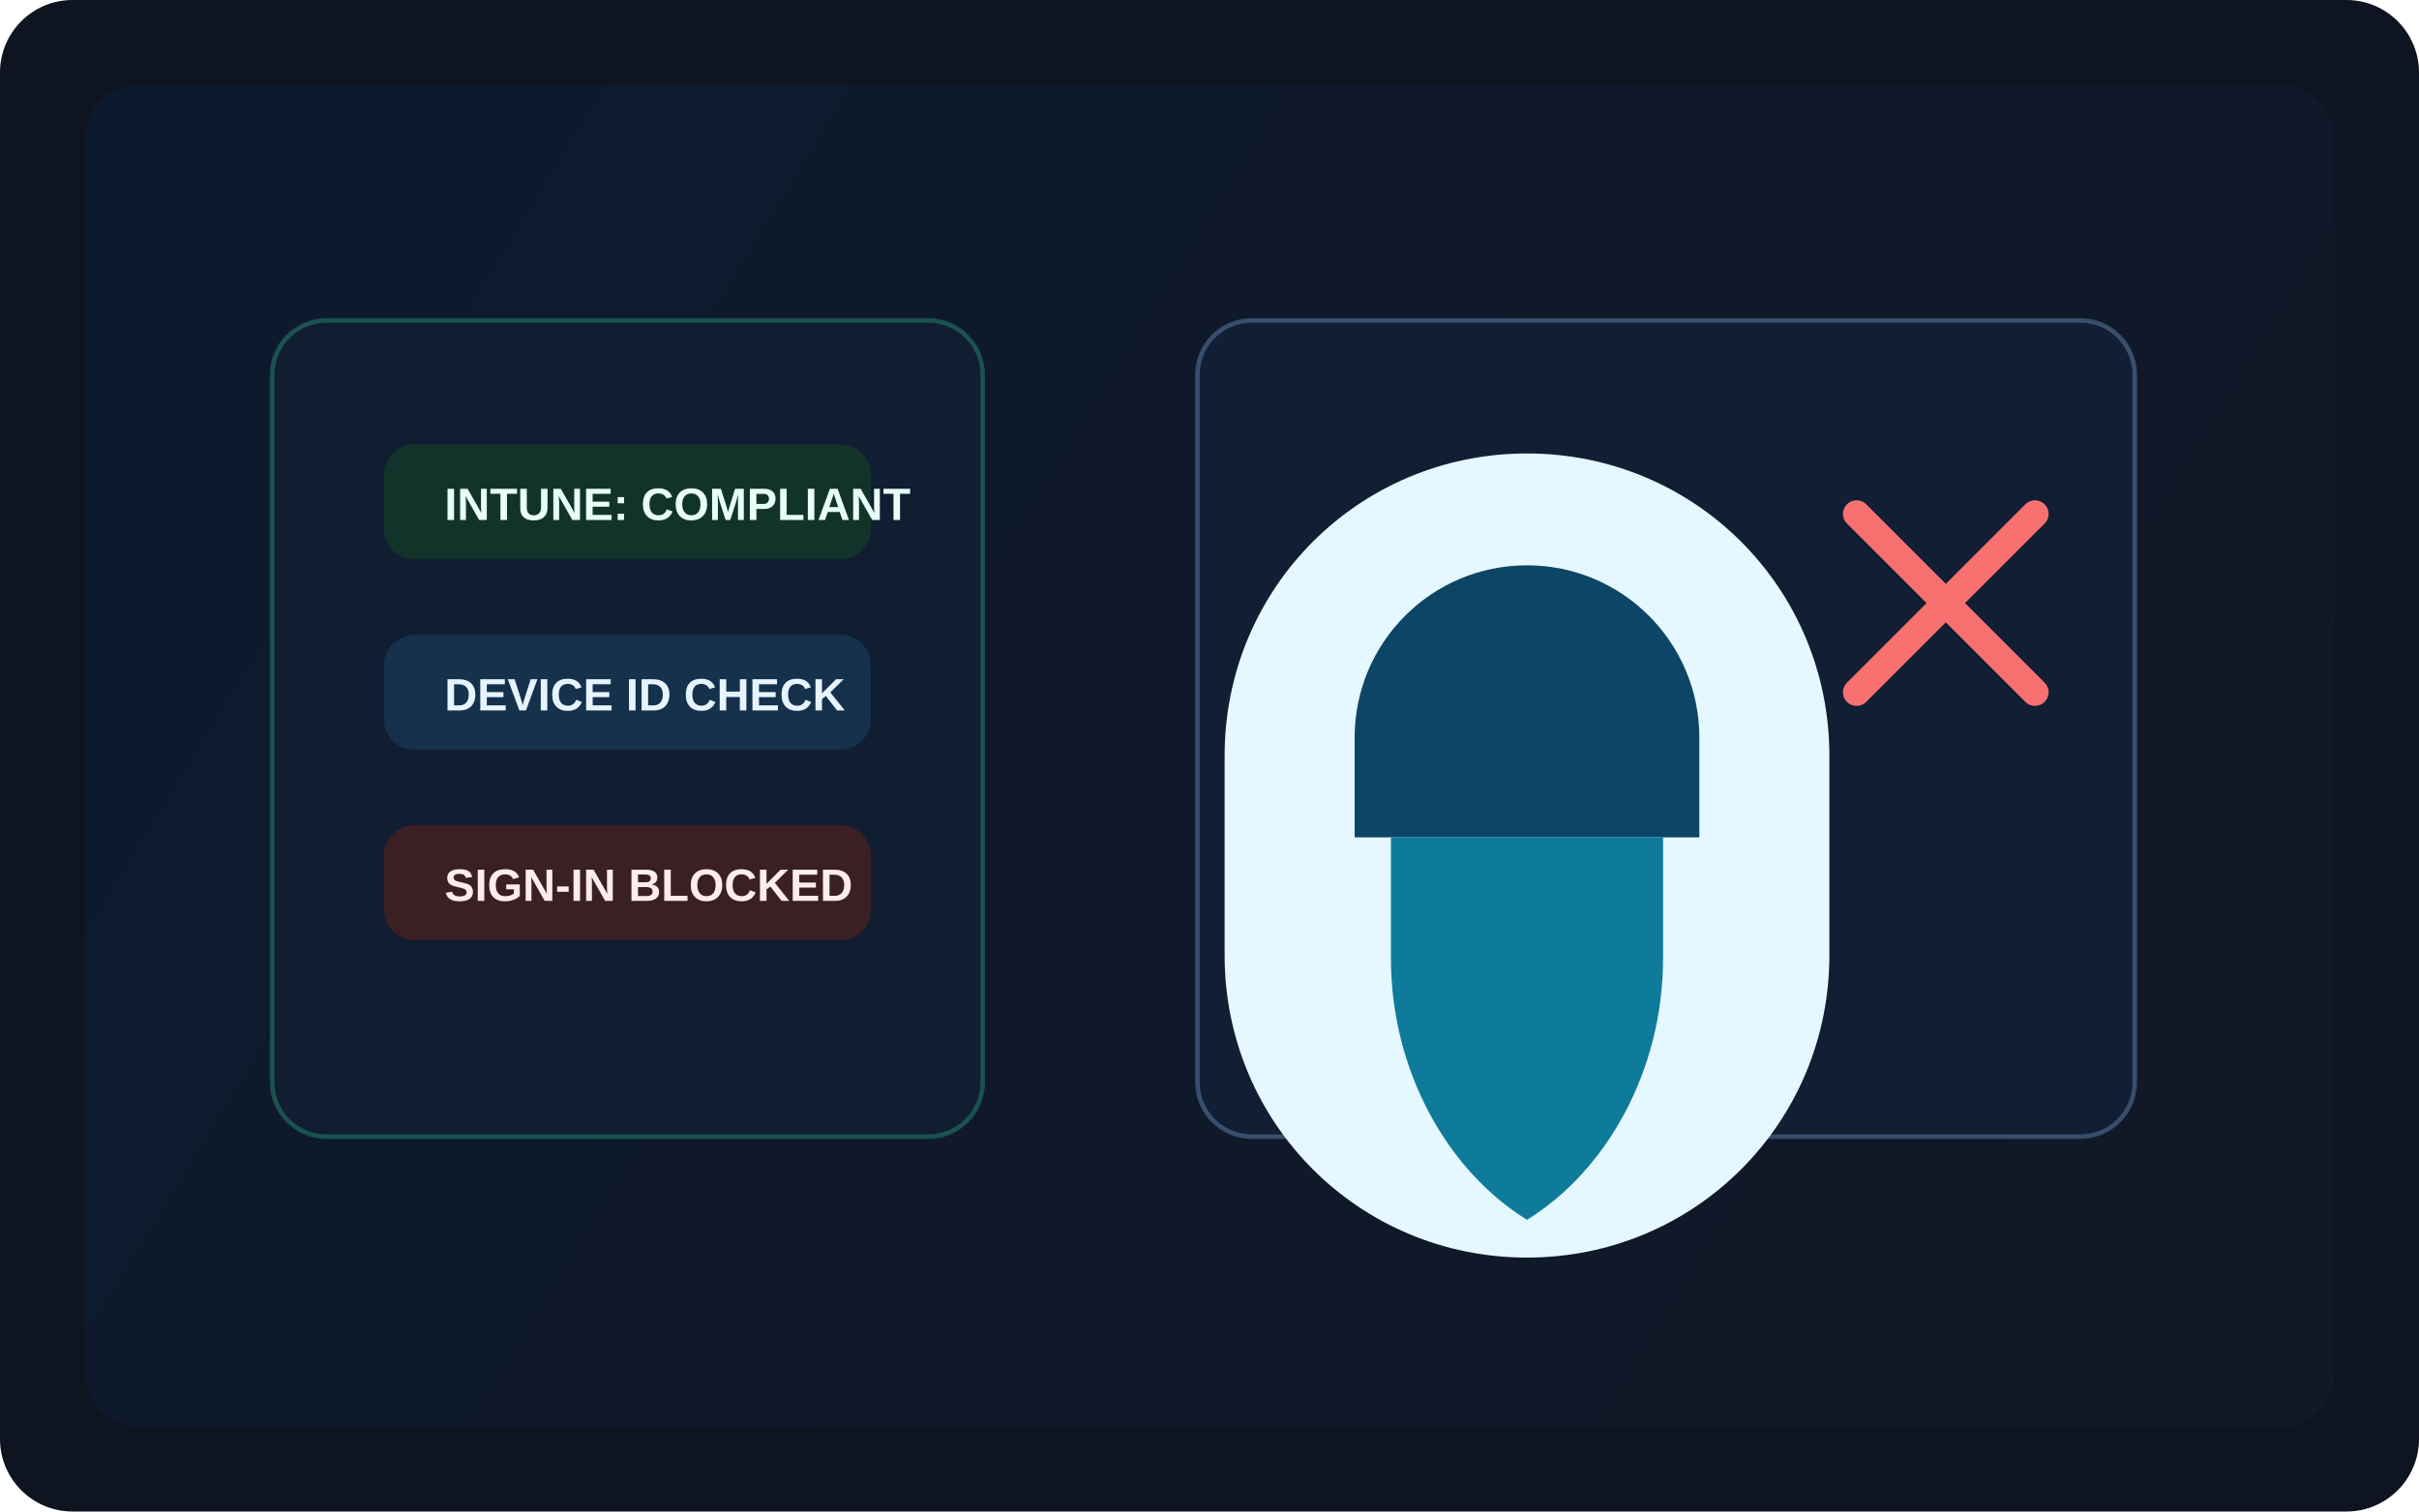
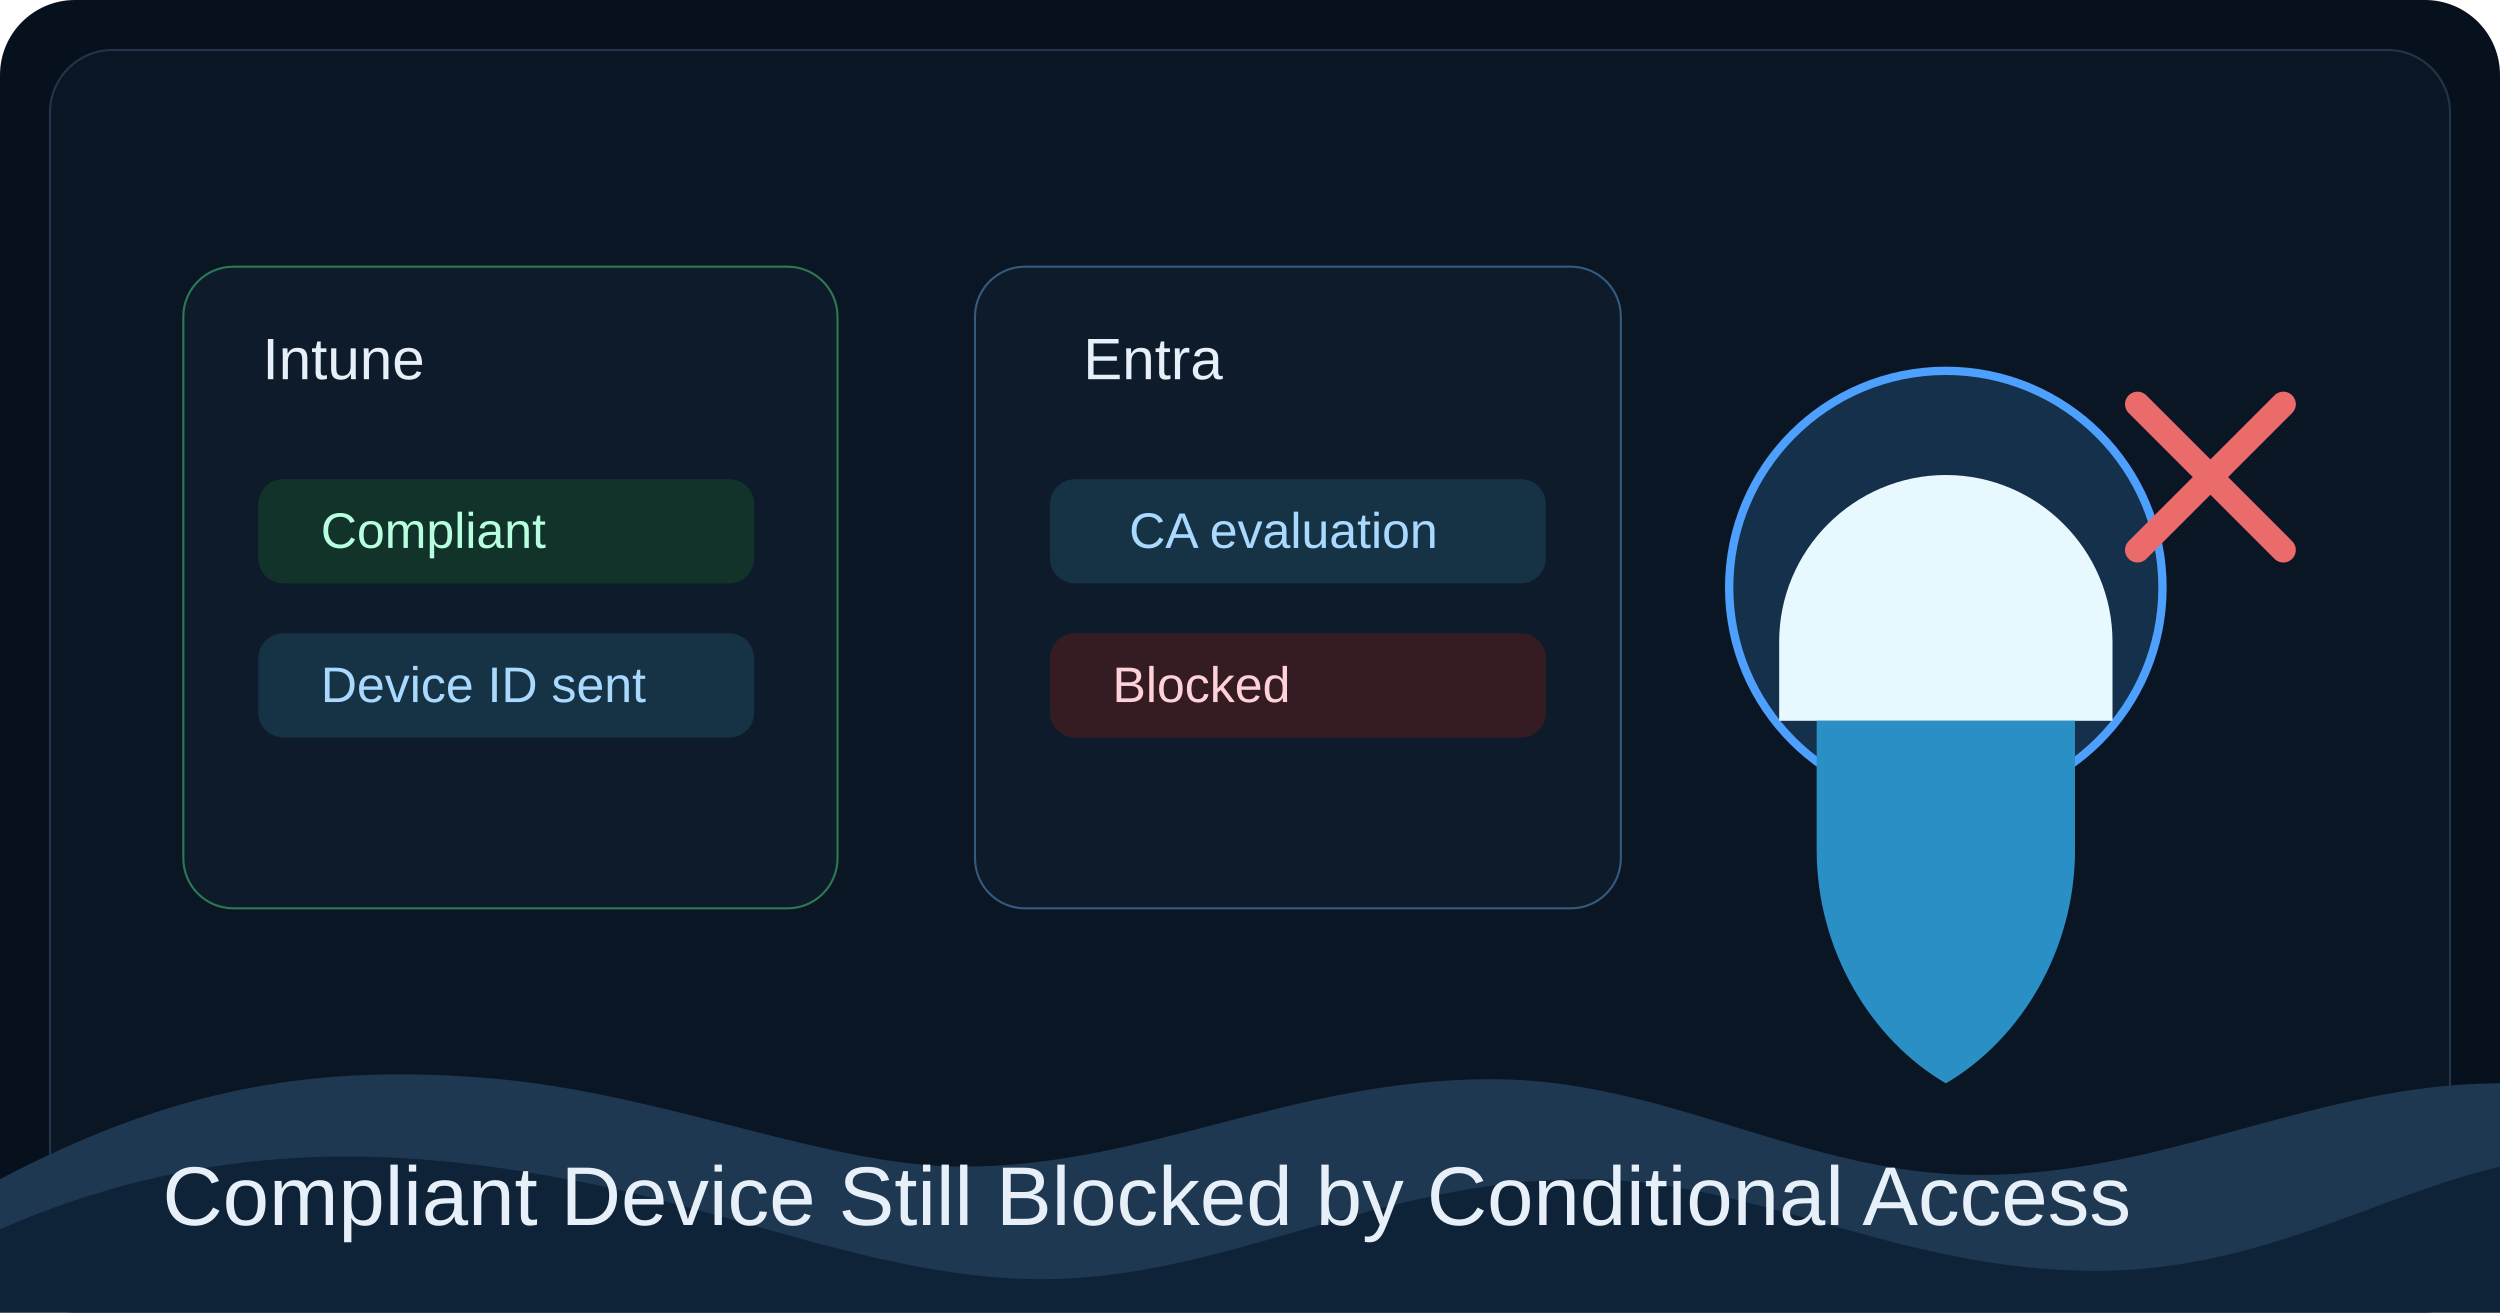
- <svg xmlns="http://www.w3.org/2000/svg" width="1600" height="1000" viewBox="0 0 1600 1000" fill="none">
-   <rect width="1600" height="1000" rx="48" fill="#0E1420" />
-   <rect x="56" y="56" width="1488" height="888" rx="36" fill="url(#bg)" />
-   <rect x="180" y="212" width="470" height="540" rx="36" fill="#111D31" stroke="#34D399" stroke-opacity=".3" stroke-width="3" />
-   <rect x="792" y="212" width="620" height="540" rx="36" fill="#121E33" stroke="#93C5FD" stroke-opacity=".3" stroke-width="3" />
-   <rect x="254" y="294" width="322" height="76" rx="20" fill="#12332A" />
-   <rect x="254" y="420" width="322" height="76" rx="20" fill="#15314B" />
-   <rect x="254" y="546" width="322" height="76" rx="20" fill="#3A1F23" />
-   <text x="294" y="344" fill="#E8FFF6" font-family="Arial, sans-serif" font-size="30" font-weight="700">INTUNE: COMPLIANT</text>
-   <text x="294" y="470" fill="#E7F4FF" font-family="Arial, sans-serif" font-size="30" font-weight="700">DEVICE ID CHECK</text>
-   <text x="294" y="596" fill="#FFECEC" font-family="Arial, sans-serif" font-size="30" font-weight="700">SIGN-IN BLOCKED</text>
-   <path d="M1010 300C899 300 810 389 810 500V632C810 743 899 832 1010 832C1121 832 1210 743 1210 632V500C1210 389 1121 300 1010 300Z" fill="#E5F8FF" />
-   <path d="M1010 374C947 374 896 425 896 488V554H1124V488C1124 425 1073 374 1010 374Z" fill="#0D4566" />
-   <path d="M920 554H1100V634C1100 709 1062 775 1010 807C958 775 920 709 920 634V554Z" fill="#0F7B9A" />
-   <path d="M1228 340L1346 458" stroke="#F87171" stroke-width="18" stroke-linecap="round" />
-   <path d="M1346 340L1228 458" stroke="#F87171" stroke-width="18" stroke-linecap="round" />
-   <defs>
-     <linearGradient id="bg" x1="146" y1="104" x2="1460" y2="910" gradientUnits="userSpaceOnUse">
-       <stop stop-color="#0D1A2E" />
-       <stop offset="1" stop-color="#111827" />
-     </linearGradient>
-   </defs>
+ <svg xmlns="http://www.w3.org/2000/svg" width="1200" height="630" viewBox="0 0 1200 630" fill="none">
+   <rect width="1200" height="630" rx="36" fill="#07111E" />
+   <rect x="24" y="24" width="1152" height="582" rx="30" fill="#0B1624" stroke="#223449" />
+   <rect x="88" y="128" width="314" height="308" rx="24" fill="#0E1B2B" stroke="#2B7A53" />
+   <text x="126" y="182" fill="#E7F0F8" font-family="Arial, sans-serif" font-size="28">Intune</text>
+   <rect x="124" y="230" width="238" height="50" rx="12" fill="#12332A" />
+   <text x="154" y="263" fill="#B8FFE0" font-family="Arial, sans-serif" font-size="24">Compliant</text>
+   <rect x="124" y="304" width="238" height="50" rx="12" fill="#163245" />
+   <text x="154" y="337" fill="#A9D9FF" font-family="Arial, sans-serif" font-size="24">Device ID sent</text>
+   <rect x="468" y="128" width="310" height="308" rx="24" fill="#0E1B2B" stroke="#355A7E" />
+   <text x="520" y="182" fill="#E7F0F8" font-family="Arial, sans-serif" font-size="28">Entra</text>
+   <rect x="504" y="230" width="238" height="50" rx="12" fill="#163245" />
+   <text x="542" y="263" fill="#A9D9FF" font-family="Arial, sans-serif" font-size="24">CA evaluation</text>
+   <rect x="504" y="304" width="238" height="50" rx="12" fill="#351C22" />
+   <text x="534" y="337" fill="#FFD1D8" font-family="Arial, sans-serif" font-size="24">Blocked</text>
+   <circle cx="934" cy="282" r="104" fill="#14304A" stroke="#4EA0FF" stroke-width="4" />
+   <path d="M934 228C890 228 854 264 854 308V346H1014V308C1014 264 978 228 934 228Z" fill="#E7F8FF" />
+   <path d="M872 346H996V408C996 456 970 499 934 520C898 499 872 456 872 408V346Z" fill="#2A8FC5" />
+   <path d="M1026 194L1096 264" stroke="#EB6A6A" stroke-width="12" stroke-linecap="round" />
+   <path d="M1096 194L1026 264" stroke="#EB6A6A" stroke-width="12" stroke-linecap="round" />
+   <path d="M0 566C84 522 152 510 240 518C322 526 398 560 462 560C550 560 620 518 716 518C800 518 866 564 950 564C1040 564 1112 520 1200 520V630H0V566Z" fill="#1E3852" />
+   <path d="M0 590C92 550 178 548 272 566C350 580 424 614 500 614C588 614 662 566 760 566C844 566 910 610 1006 610C1084 610 1140 574 1200 560V630H0V590Z" fill="#0F2338" />
+   <text x="78" y="588" fill="#E7F0F8" font-family="Arial, sans-serif" font-size="40">Compliant Device Still Blocked by Conditional Access</text>
</svg>
